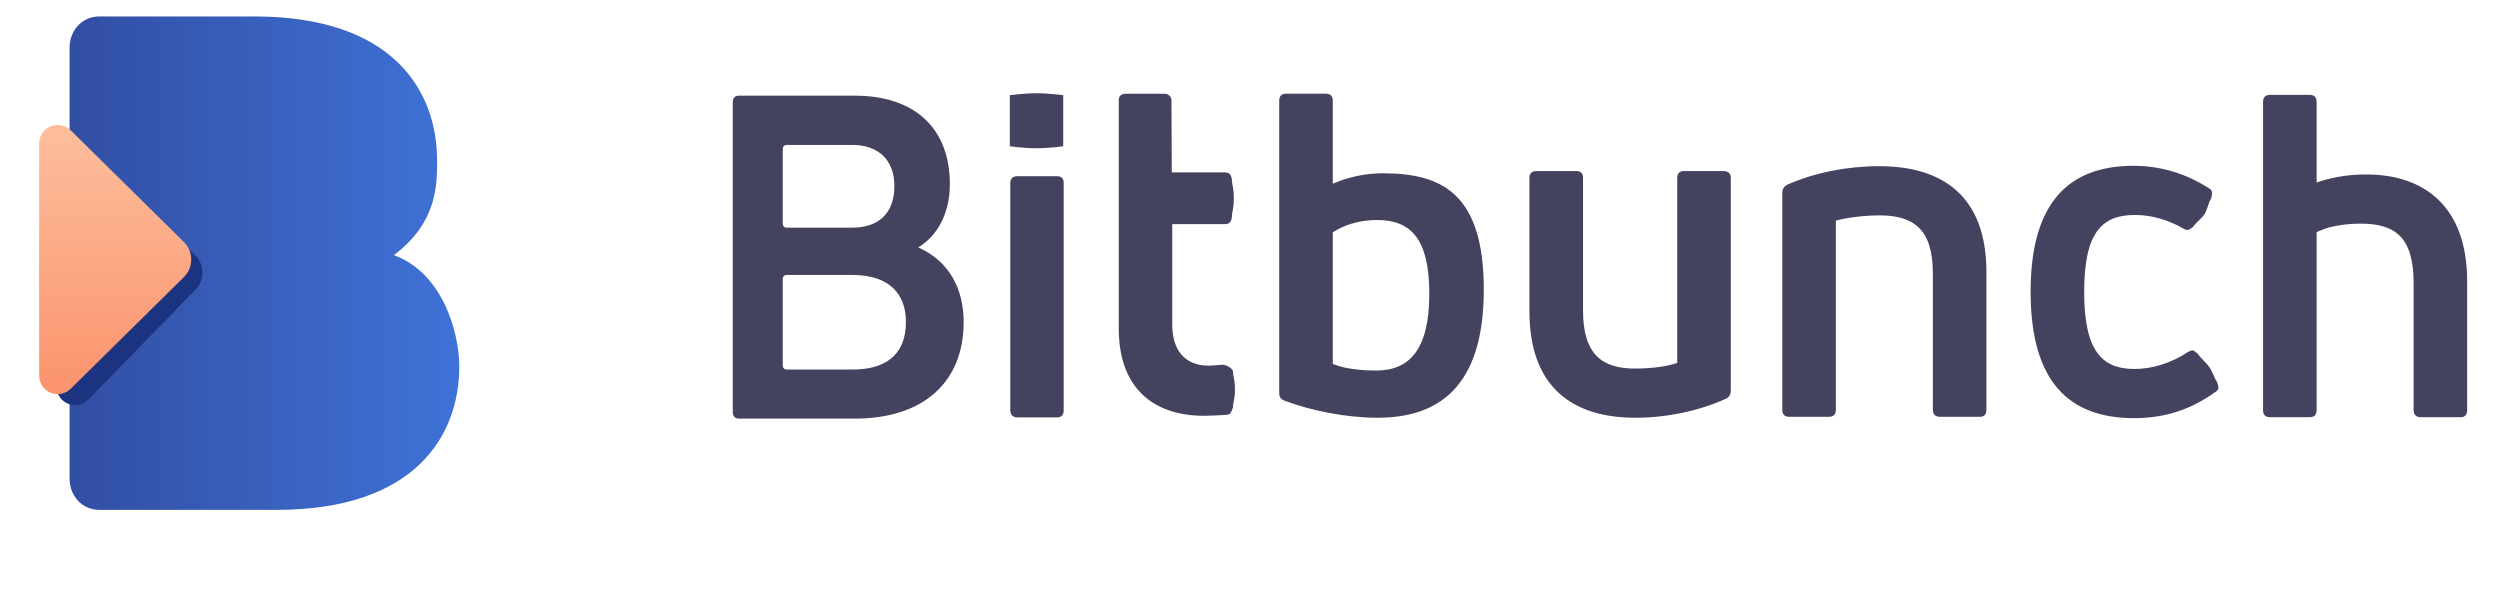
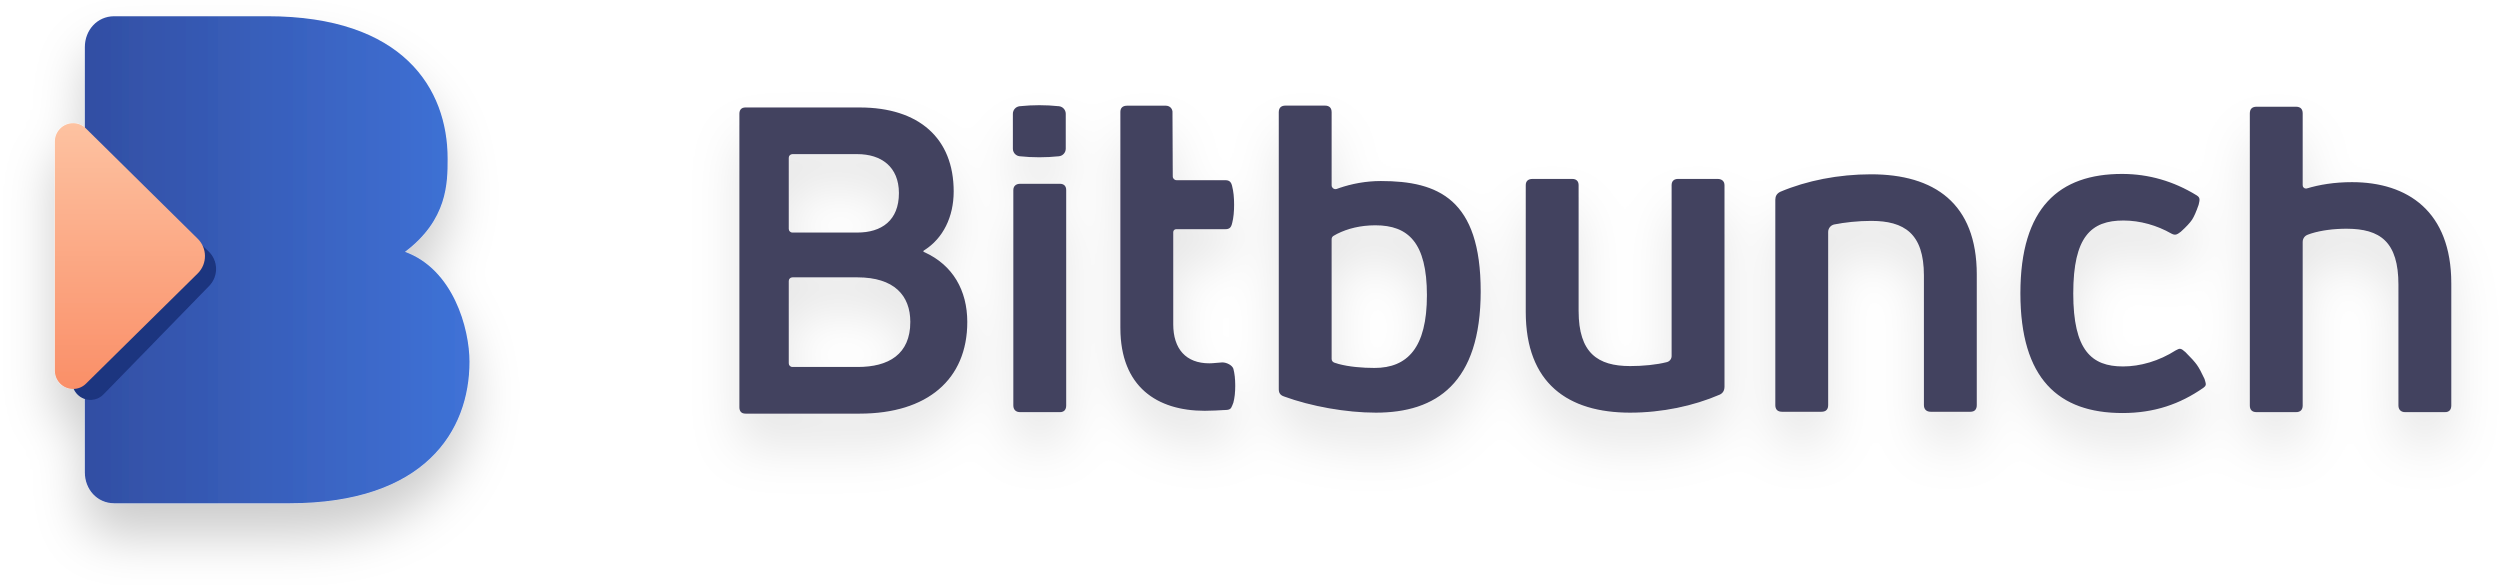
- <svg xmlns="http://www.w3.org/2000/svg" width="152" height="36" viewBox="0 0 152 36">
+ <svg xmlns="http://www.w3.org/2000/svg" width="154px" height="36px" viewBox="0 0 154 36" version="1.1">
  <defs>
-     <linearGradient id="5n2pa" x1="27.92" x2="4.23" y1="16" y2="16" gradientUnits="userSpaceOnUse">
-       <stop offset="0" stop-color="#3f72d7" />
-       <stop offset="1" stop-color="#324ea3" />
+     <filter x="-40.4%" y="-35.0%" width="180.8%" height="170.0%" filterUnits="objectBoundingBox" id="filter-1">
+       <feOffset dx="0" dy="2" in="SourceAlpha" result="shadowOffsetOuter1" />
+       <feGaussianBlur stdDeviation="1.5" in="shadowOffsetOuter1" result="shadowBlurOuter1" />
+       <feColorMatrix values="0 0 0 0 0   0 0 0 0 0   0 0 0 0 0  0 0 0 0.2 0" type="matrix" in="shadowBlurOuter1" result="shadowMatrixOuter1" />
+       <feMerge>
+         <feMergeNode in="shadowMatrixOuter1" />
+         <feMergeNode in="SourceGraphic" />
+       </feMerge>
+     </filter>
+     <linearGradient x1="100%" y1="50%" x2="-2.22044605e-14%" y2="50%" id="linearGradient-2">
+       <stop stop-color="#3F72D7" offset="0%" />
+       <stop stop-color="#324EA3" offset="100%" />
    </linearGradient>
-     <linearGradient id="5n2pb" x1="7.32" x2="7.32" y1="6.03" y2="25.53" gradientUnits="userSpaceOnUse">
-       <stop offset="0" stop-color="#fdc2a1" />
-       <stop offset="1" stop-color="#fa8f68" />
+     <linearGradient x1="50%" y1="0%" x2="50%" y2="100%" id="linearGradient-3">
+       <stop stop-color="#FDC2A1" offset="0%" />
+       <stop stop-color="#FA8F68" offset="100%" />
    </linearGradient>
+     <filter x="-9.9%" y="-52.5%" width="120.5%" height="205.0%" filterUnits="objectBoundingBox" id="filter-4">
+       <feOffset dx="0" dy="2" in="SourceAlpha" result="shadowOffsetOuter1" />
+       <feGaussianBlur stdDeviation="1.5" in="shadowOffsetOuter1" result="shadowBlurOuter1" />
+       <feColorMatrix values="0 0 0 0 0   0 0 0 0 0   0 0 0 0 0  0 0 0 0.1 0" type="matrix" in="shadowBlurOuter1" result="shadowMatrixOuter1" />
+       <feMerge>
+         <feMergeNode in="shadowMatrixOuter1" />
+         <feMergeNode in="SourceGraphic" />
+       </feMerge>
+     </filter>
  </defs>
-   <g>
-     <g>
-       <g>
-         <g transform="rotate(-360 16 16)">
-           <path fill="url(#5n2pa)" d="M6.042 1h9.43c8.363 0 11.104 4.462 11.104 8.77 0 1.486 0 3.764-2.627 5.743 2.973 1.077 3.975 4.718 3.975 6.77 0 4.255-2.741 8.717-11.104 8.717H6.042c-1.069 0-1.812-.872-1.812-1.897V2.897C4.23 1.872 4.973 1 6.042 1z" />
-         </g>
-         <g>
-           <path fill="#1c347f" d="M3.44 10.14a1.125 1.125 0 0 1 1.899-.816l6.498 6.155a1.5 1.5 0 0 1 .043 2.136l-6.51 6.68a1.125 1.125 0 0 1-1.93-.786z" />
-         </g>
-         <g>
-           <path fill="url(#5n2pb)" d="M2.38 8.72a1.125 1.125 0 0 1 1.915-.8l6.885 6.792a1.5 1.5 0 0 1 0 2.136L4.295 23.64a1.125 1.125 0 0 1-1.915-.8z" />
-         </g>
-       </g>
-       <g>
-         <g>
-           <path fill="#43425f" d="M140.85 10.76V6.2c0-.288-.14-.432-.42-.432h-2.415c-.281 0-.421.144-.421.431v18.736c0 .287.14.43.42.43h2.415c.281 0 .422-.143.422-.43V14.592v-.477s.328-.15.515-.211c.624-.204 1.402-.306 2.18-.306 2.078 0 3.201.833 3.201 3.593v7.744c0 .287.169.43.421.43h2.443c.253 0 .393-.143.393-.43v-7.83c0-4.629-2.695-6.497-6.12-6.497a9.235 9.235 0 0 0-2.776.402 14.33 14.33 0 0 0-.257.086v-.336zm-6.046 12.478c-.196-.287-.276-.623-.472-.91-.197-.288-.51-.527-.707-.815-.28-.258-.337-.258-.59-.115-1.039.69-2.19 1.035-3.257 1.035-1.937 0-3.06-1.035-3.06-4.681 0-3.647 1.095-4.682 3.088-4.682 1.04 0 2.078.317 2.949.834.252.144.36.064.59-.115.182-.287.505-.479.687-.766.183-.288.225-.671.407-.959.07-.31.113-.46-.112-.603-1.432-.92-2.976-1.38-4.605-1.38-3.875 0-6.261 2.156-6.261 7.657 0 5.5 2.358 7.685 6.29 7.685 1.965 0 3.537-.575 4.97-1.61.224-.172.175-.244.083-.575zm-23.183 1.673V13.835v-.424s.244-.061.382-.09c.633-.13 1.474-.227 2.257-.227 2.05 0 3.257.805 3.257 3.508v8.309c0 .287.169.43.421.43h2.443c.253 0 .393-.143.393-.43v-8.367c0-4.6-2.639-6.44-6.514-6.44-1.993 0-3.959.403-5.588 1.122-.224.115-.308.287-.308.517v13.168c0 .287.14.43.42.43h2.416c.28 0 .42-.143.42-.43zm-9.645-14.107V22.065s-.207.067-.32.097c-.627.165-1.451.247-2.235.247-1.994 0-3.173-.833-3.173-3.536v-8.069c0-.259-.14-.402-.393-.402h-2.443c-.281 0-.422.143-.422.402v8.127c0 4.6 2.612 6.468 6.43 6.468 1.966 0 3.903-.43 5.504-1.15.196-.086.309-.258.309-.517V10.804c0-.259-.169-.402-.421-.402h-2.443c-.253 0-.393.143-.393.402zm-20.51 11.472a6.776 6.776 0 0 1-.432-.15v-8.001s.222-.138.34-.2c.651-.342 1.453-.548 2.355-.548 2.022 0 3.173 1.107 3.173 4.49s-1.207 4.662-3.229 4.662c-.768 0-1.572-.074-2.207-.253zm-.432-11.581V6.127c0-.287-.14-.43-.422-.43h-2.414c-.281 0-.422.143-.422.43v17.749c0 .258.085.402.337.488 1.657.633 3.82 1.035 5.644 1.035 3.707 0 6.458-1.875 6.458-7.786s-2.611-7.077-6.149-7.077c-.928 0-1.8.177-2.565.449-.16.057-.467.183-.467.183v-.473zm-9.762 3.118v-.187h3.205c.253 0 .358-.104.421-.402 0-.39.117-.47.117-1.17 0-.698-.117-.779-.117-1.168-.055-.28-.168-.403-.42-.403h-3.234l-.002-.345c-.006-1.035-.011-3.028-.017-4.063a.406.406 0 0 0-.42-.374H68.44c-.28 0-.42.144-.42.402v13.858c0 3.795 2.27 5.319 5.186 5.319.42 0 .893-.03 1.37-.058.28-.029.28-.18.392-.46 0-.364.117-.44.117-1.092 0-.652-.117-.729-.117-1.093-.07-.218-.402-.402-.682-.402-.449.028-.547.057-.8.057-1.43 0-2.214-.92-2.214-2.501v-5.918zm-8.251-4.8c.812 0 1.623-.12 1.623-.12V5.79s-.811-.12-1.623-.12c-.812 0-1.624.12-1.624.12v3.103s.812.12 1.624.12zm1.651 15.931V11.116c0-.26-.14-.403-.391-.403h-2.436c-.252 0-.42.144-.42.403v13.828c0 .288.168.432.42.432h2.436c.251 0 .391-.144.391-.432zM51.821 13.842h-4.005a.224.224 0 0 1-.224-.224V9.034c0-.123.1-.223.224-.223h4.005c1.465 0 2.557.806 2.557 2.501 0 1.752-1.066 2.53-2.557 2.53zm-4.23 3.099c0-.124.101-.224.225-.224h4.005c2.26 0 3.259 1.16 3.259 2.861 0 2.079-1.34 2.889-3.233 2.889h-4.031a.224.224 0 0 1-.224-.224zm4.37-11.125H44.93c-.244 0-.379.137-.379.412V25.04c0 .274.135.412.379.412h7.033c4.166 0 6.627-2.197 6.627-5.877 0-2.029-.894-3.643-2.609-4.463l-.15-.069s.088-.054.13-.083c1.138-.76 1.79-2.12 1.79-3.761 0-3.406-2.136-5.383-5.788-5.383z" />
+   <g id="Blog" stroke="none" stroke-width="1" fill="none" fill-rule="evenodd">
+     <g id="Article-detail" transform="translate(-147, -24)">
+       <g id="Group-8" transform="translate(150, 25)">
+         <g id="Group-15">
+           <g id="Group-25" filter="url(#filter-1)" fill-rule="nonzero">
+             <path d="M4.039,0 L13.47,0 C21.833,0 24.574,4.462 24.574,8.769 C24.574,10.256 24.574,12.534 21.946,14.513 C24.919,15.59 25.921,19.231 25.921,21.282 C25.921,25.538 23.18,30 14.817,30 L4.039,30 C2.971,30 2.227,29.128 2.227,28.103 L2.227,1.897 C2.227,0.872 2.971,0 4.039,0 Z" id="Path" fill="url(#linearGradient-2)" transform="translate(14.07405, 15) rotate(-360) translate(-14.07405, -15) " />
+             <path d="M3.343,8.323 L9.841,14.479 C10.443,15.048 10.469,15.998 9.899,16.599 C9.894,16.604 9.889,16.61 9.884,16.615 L3.375,23.294 C2.941,23.739 2.229,23.748 1.784,23.314 C1.567,23.103 1.444,22.812 1.444,22.509 L1.444,9.14 C1.444,8.519 1.948,8.015 2.569,8.015 C2.857,8.015 3.134,8.125 3.343,8.323 Z" id="Rectangle-Copy-8" fill="#1C347F" />
+             <path d="M2.295,6.915 L9.18,13.707 C9.769,14.289 9.776,15.239 9.194,15.829 C9.189,15.833 9.185,15.838 9.18,15.843 L2.295,22.635 C1.853,23.072 1.141,23.067 0.704,22.625 C0.497,22.414 0.38,22.13 0.38,21.835 L0.38,7.715 C0.38,7.094 0.884,6.59 1.505,6.59 C1.801,6.59 2.085,6.707 2.295,6.915 Z" id="Rectangle" fill="url(#linearGradient-3)" />
+           </g>
+           <g id="Group" filter="url(#filter-4)" transform="translate(41.80791, 5)" fill="#43425F">
+             <path d="M13.939,5.79 C13.939,7.366 13.285,8.673 12.148,9.403 C12.134,9.413 12.115,9.424 12.092,9.438 L12.092,9.438 C12.071,9.451 12.064,9.479 12.077,9.5 C12.082,9.508 12.089,9.514 12.097,9.517 C12.126,9.53 12.15,9.541 12.168,9.549 C13.883,10.337 14.777,11.887 14.777,13.835 C14.777,17.37 12.316,19.48 8.15,19.48 L1.116,19.48 C0.873,19.48 0.738,19.348 0.738,19.084 L0.738,1.016 C0.738,0.752 0.873,0.62 1.116,0.62 L8.15,0.62 C11.802,0.62 13.939,2.519 13.939,5.79 Z M4.003,16.605 L8.035,16.605 L8.035,16.605 C9.927,16.605 11.267,15.828 11.267,13.832 C11.267,12.199 10.269,11.085 8.008,11.085 L4.003,11.085 C3.88,11.085 3.78,11.185 3.78,11.309 L3.78,16.381 C3.78,16.505 3.88,16.605 4.003,16.605 Z M10.565,5.897 C10.565,4.269 9.473,3.495 8.009,3.495 L4.003,3.495 C3.88,3.495 3.78,3.595 3.78,3.719 L3.78,8.101 C3.78,8.225 3.88,8.325 4.003,8.325 L8.009,8.325 L8.009,8.325 C9.5,8.325 10.565,7.578 10.565,5.897 Z M20.477,19.388 L18.034,19.388 C17.782,19.388 17.613,19.25 17.613,18.974 L17.613,5.708 C17.613,5.459 17.782,5.321 18.034,5.321 L20.477,5.321 C20.73,5.321 20.87,5.459 20.87,5.708 L20.87,18.974 C20.87,19.25 20.73,19.388 20.477,19.388 Z M17.585,3.16 L17.585,2.084 L17.585,2.084 L17.585,1.009 C17.585,0.769 17.766,0.568 18.004,0.543 C18.407,0.501 18.811,0.48 19.214,0.48 C19.617,0.48 20.02,0.501 20.423,0.543 C20.661,0.568 20.842,0.769 20.842,1.009 L20.842,2.084 L20.842,2.084 L20.842,3.16 C20.842,3.399 20.661,3.601 20.423,3.626 C20.02,3.668 19.617,3.689 19.214,3.689 C18.811,3.689 18.408,3.668 18.004,3.626 C17.766,3.601 17.585,3.4 17.585,3.16 Z M27.464,13.978 C27.464,15.496 28.25,16.38 29.682,16.38 C29.935,16.38 30.033,16.352 30.483,16.324 C30.763,16.324 31.096,16.502 31.166,16.711 C31.244,16.993 31.283,17.343 31.283,17.76 C31.283,18.177 31.244,18.526 31.166,18.808 C31.053,19.077 31.053,19.222 30.773,19.25 C30.295,19.278 29.823,19.305 29.401,19.305 C26.481,19.305 24.207,17.842 24.207,14.199 L24.207,0.896 C24.207,0.648 24.347,0.51 24.628,0.51 L26.996,0.51 C27.221,0.51 27.389,0.648 27.417,0.869 C27.425,2.807 27.43,4.107 27.434,4.769 C27.434,4.802 27.434,4.835 27.435,4.868 C27.435,4.996 27.54,5.1 27.669,5.1 C27.674,5.1 27.679,5.1 27.685,5.1 C28.297,5.1 29.294,5.1 30.674,5.1 C30.927,5.1 31.041,5.218 31.096,5.487 C31.174,5.788 31.213,6.162 31.213,6.609 C31.213,7.057 31.174,7.431 31.096,7.732 C31.032,8.018 30.927,8.118 30.674,8.118 C29.278,8.118 28.27,8.118 27.649,8.118 C27.647,8.118 27.645,8.118 27.643,8.118 C27.544,8.118 27.464,8.198 27.464,8.297 C27.464,8.297 27.464,8.297 27.464,8.297 C27.464,9.56 27.464,11.453 27.464,13.978 Z M37.537,5.637 C37.595,5.615 37.646,5.597 37.689,5.582 C38.455,5.321 39.326,5.151 40.254,5.151 C43.792,5.151 46.403,6.27 46.403,11.945 C46.403,17.62 43.651,19.42 39.945,19.42 C38.12,19.42 35.958,19.034 34.301,18.427 C34.049,18.344 33.964,18.206 33.964,17.957 L33.964,0.919 C33.964,0.643 34.105,0.505 34.385,0.505 L36.8,0.505 C37.081,0.505 37.221,0.643 37.221,0.919 C37.221,2.766 37.221,4.227 37.221,5.304 C37.221,5.336 37.221,5.374 37.221,5.417 L37.221,5.417 C37.221,5.547 37.326,5.651 37.456,5.651 C37.483,5.651 37.511,5.646 37.537,5.637 Z M39.861,16.665 C41.882,16.665 43.09,15.436 43.09,12.189 C43.09,8.942 41.939,7.879 39.917,7.879 C39.015,7.879 38.213,8.076 37.562,8.404 C37.505,8.433 37.431,8.474 37.338,8.528 C37.266,8.57 37.221,8.647 37.221,8.73 L37.221,16.114 C37.221,16.213 37.285,16.302 37.379,16.335 C37.49,16.374 37.581,16.403 37.653,16.422 C38.289,16.593 39.093,16.665 39.861,16.665 Z M58.557,5.022 L60.999,5.022 C61.252,5.022 61.421,5.16 61.421,5.409 L61.421,17.819 C61.421,18.068 61.308,18.233 61.112,18.316 C59.511,19.006 57.574,19.42 55.608,19.42 C51.79,19.42 49.178,17.626 49.178,13.21 L49.178,5.409 C49.178,5.16 49.319,5.022 49.599,5.022 L52.042,5.022 C52.295,5.022 52.435,5.16 52.435,5.409 L52.435,13.155 C52.435,15.749 53.615,16.55 55.608,16.55 C56.392,16.55 57.217,16.471 57.843,16.313 C57.854,16.31 57.866,16.307 57.878,16.304 C58.046,16.259 58.163,16.106 58.163,15.932 C58.163,15.932 58.163,15.932 58.163,15.932 C58.163,13.542 58.163,10.034 58.163,5.409 C58.163,5.16 58.304,5.022 58.557,5.022 Z M67.387,19.365 L64.973,19.365 C64.692,19.365 64.551,19.227 64.551,18.951 L64.551,6.31 C64.551,6.089 64.636,5.924 64.86,5.813 C66.489,5.123 68.454,4.737 70.448,4.737 C74.323,4.737 76.962,6.503 76.962,10.919 L76.962,18.951 C76.962,19.227 76.822,19.365 76.569,19.365 L74.126,19.365 C73.873,19.365 73.705,19.227 73.705,18.951 L73.705,10.975 C73.705,8.38 72.498,7.607 70.448,7.607 C69.664,7.607 68.824,7.7 68.191,7.825 C68.189,7.826 68.187,7.826 68.185,7.826 C67.966,7.87 67.808,8.062 67.808,8.286 C67.808,8.297 67.808,8.308 67.808,8.319 C67.808,10.681 67.808,14.226 67.808,18.951 C67.808,19.227 67.668,19.365 67.387,19.365 Z M90.908,17.898 C89.476,18.891 87.903,19.443 85.938,19.443 C82.007,19.443 79.648,17.346 79.648,12.065 C79.648,6.784 82.035,4.714 85.91,4.714 C87.538,4.714 89.083,5.156 90.515,6.039 C90.739,6.177 90.696,6.321 90.627,6.618 C90.477,7.048 90.342,7.354 90.22,7.538 C90.098,7.722 89.869,7.968 89.532,8.274 C89.302,8.446 89.195,8.523 88.942,8.385 C88.072,7.888 87.033,7.584 85.994,7.584 C84.001,7.584 82.905,8.578 82.905,12.079 C82.905,15.579 84.029,16.573 85.966,16.573 C87.033,16.573 88.184,16.242 89.223,15.579 C89.476,15.441 89.532,15.441 89.813,15.69 C90.153,16.027 90.388,16.288 90.519,16.472 C90.651,16.656 90.808,16.947 90.992,17.346 C91.084,17.664 91.133,17.732 90.908,17.898 Z M97.296,5.607 C97.296,5.607 97.296,5.607 97.296,5.607 C98.063,5.376 98.988,5.22 100.071,5.22 C103.497,5.22 106.192,7.014 106.192,11.458 L106.192,18.974 C106.192,19.25 106.052,19.388 105.799,19.388 L103.356,19.388 C103.103,19.388 102.935,19.25 102.935,18.974 L102.935,11.54 C102.935,8.891 101.812,8.09 99.734,8.09 C98.956,8.09 98.178,8.189 97.554,8.385 C97.493,8.404 97.42,8.43 97.336,8.463 C97.156,8.533 97.038,8.706 97.038,8.899 C97.038,8.956 97.038,9.005 97.038,9.045 C97.038,11.354 97.038,14.663 97.038,18.974 C97.038,19.25 96.898,19.388 96.617,19.388 L94.202,19.388 C93.922,19.388 93.781,19.25 93.781,18.974 L93.781,0.988 C93.781,0.712 93.922,0.574 94.202,0.574 L96.617,0.574 C96.898,0.574 97.038,0.712 97.038,0.988 C97.038,2.832 97.038,4.291 97.038,5.367 C97.038,5.381 97.038,5.398 97.038,5.415 C97.038,5.526 97.128,5.615 97.238,5.615 C97.258,5.615 97.277,5.612 97.296,5.607 Z" id="Bitbunch" />
+           </g>
        </g>
      </g>
    </g>
  </g>
</svg>
